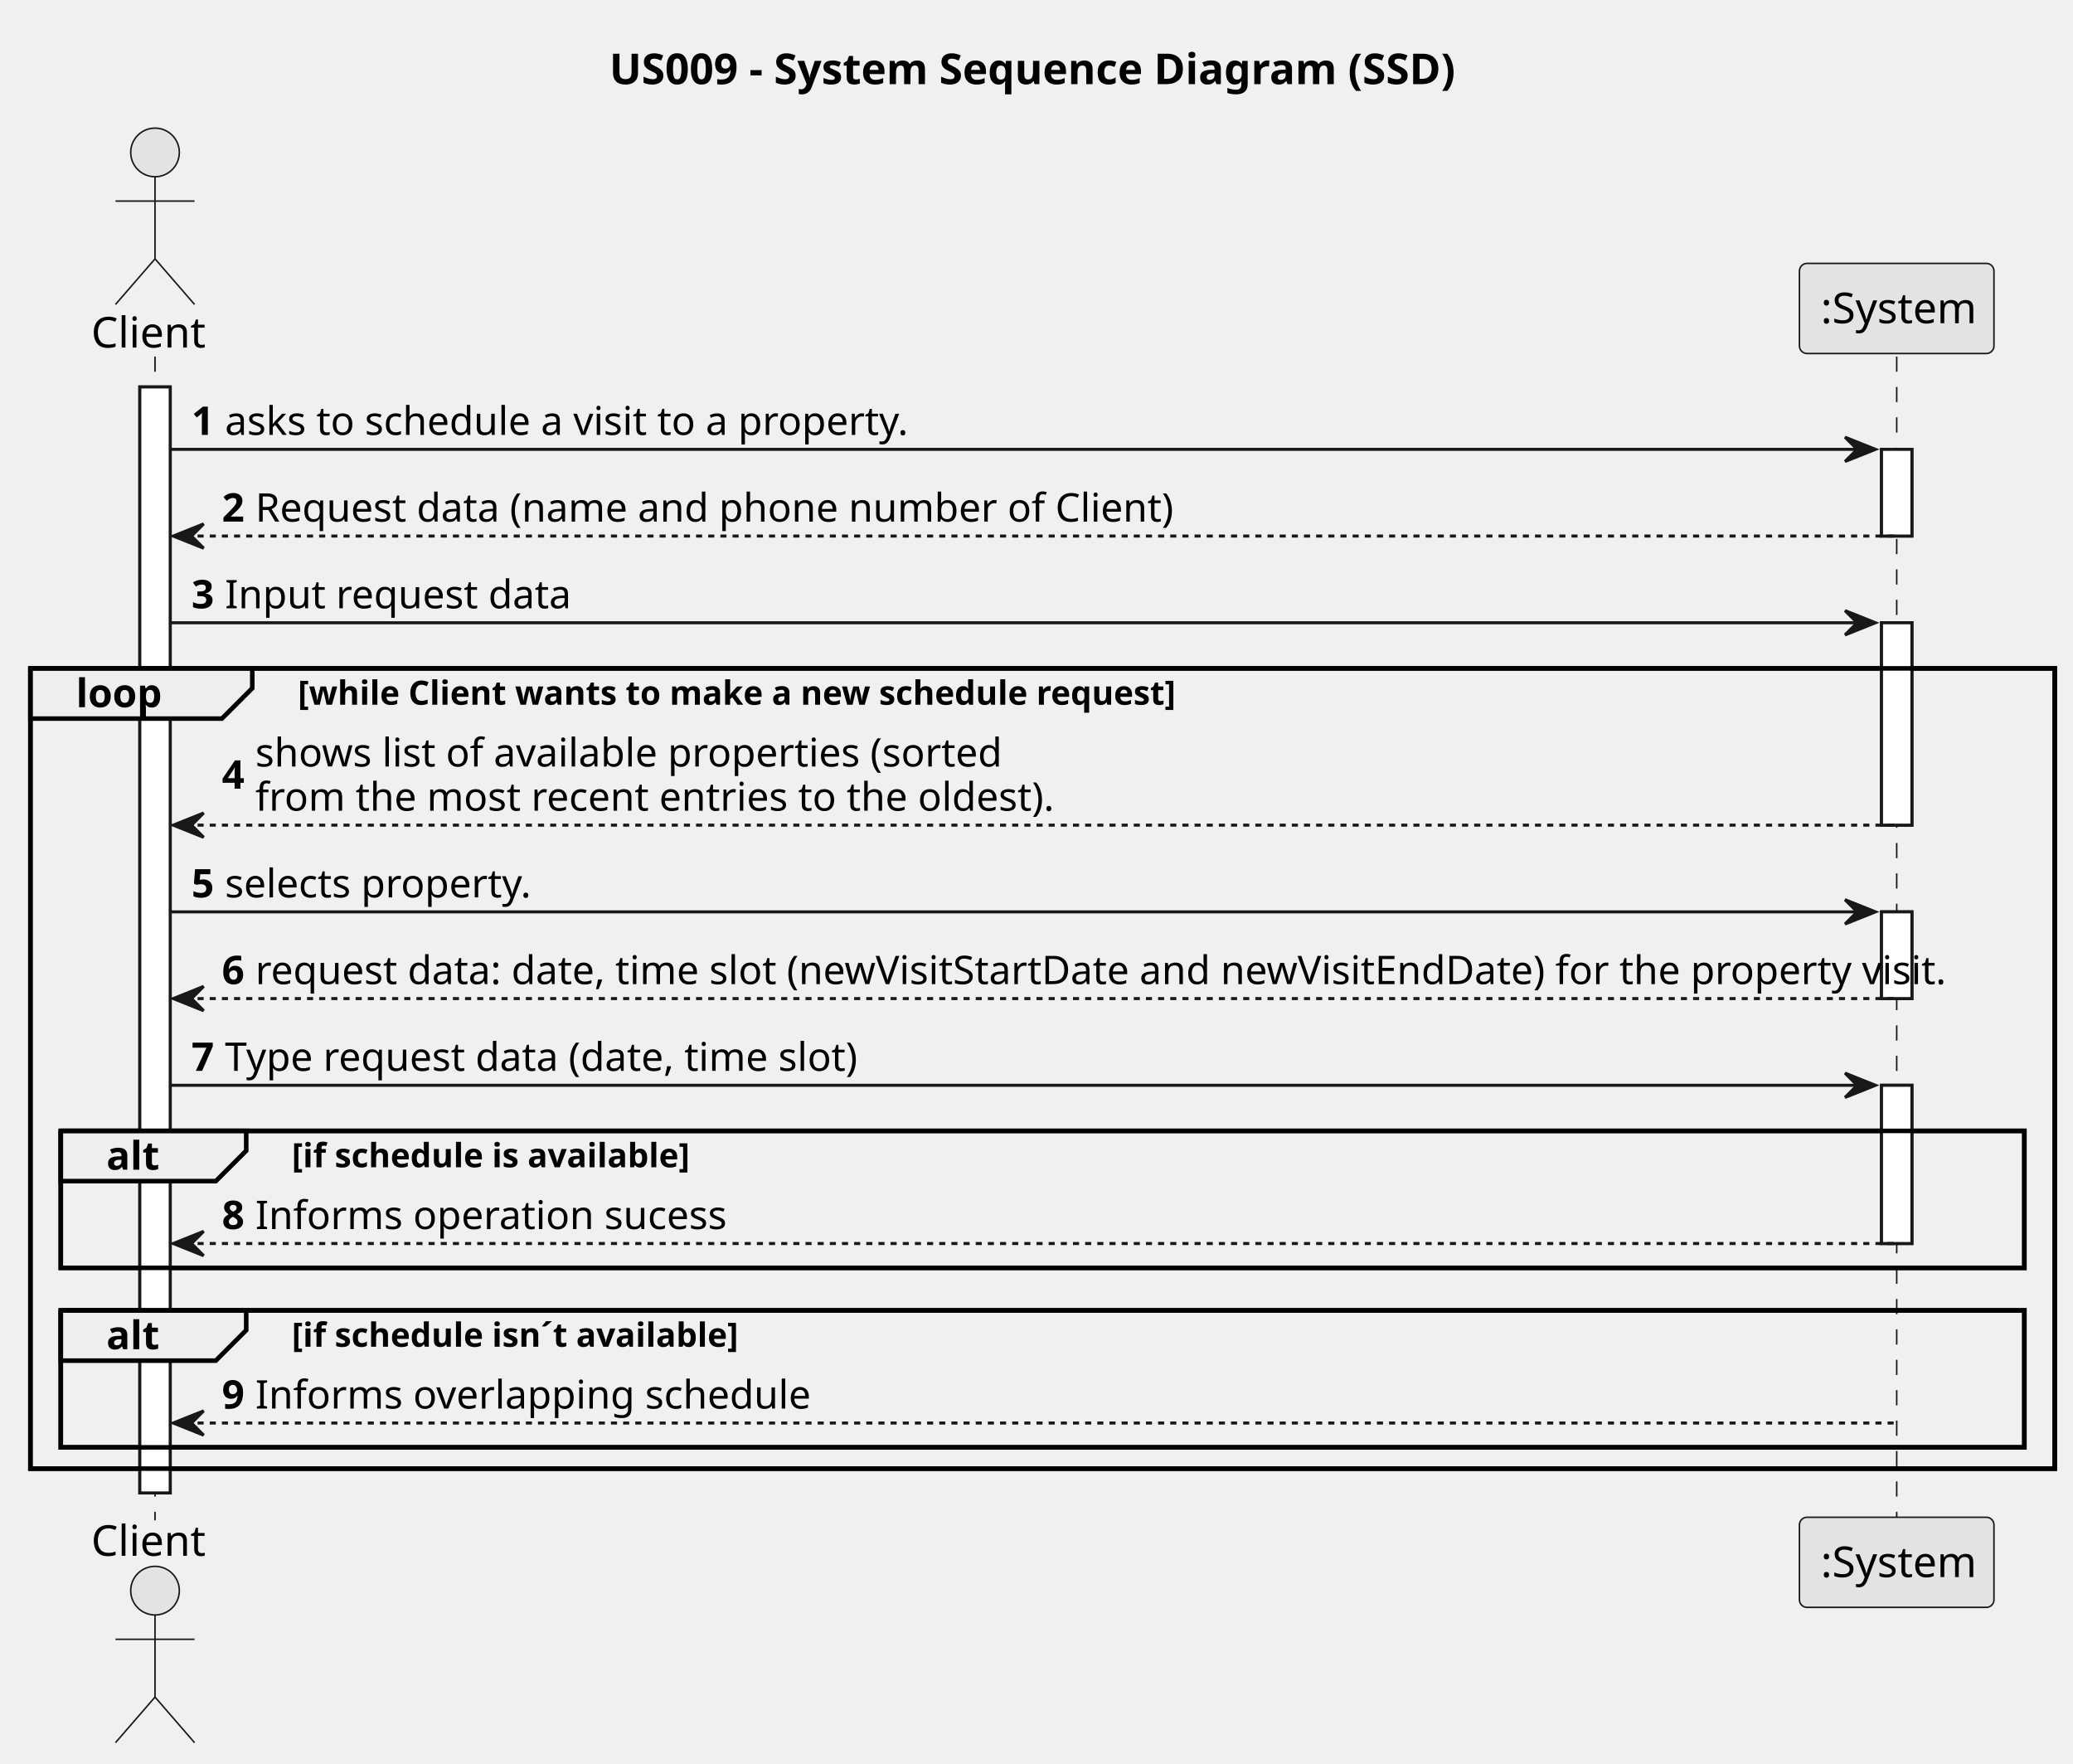
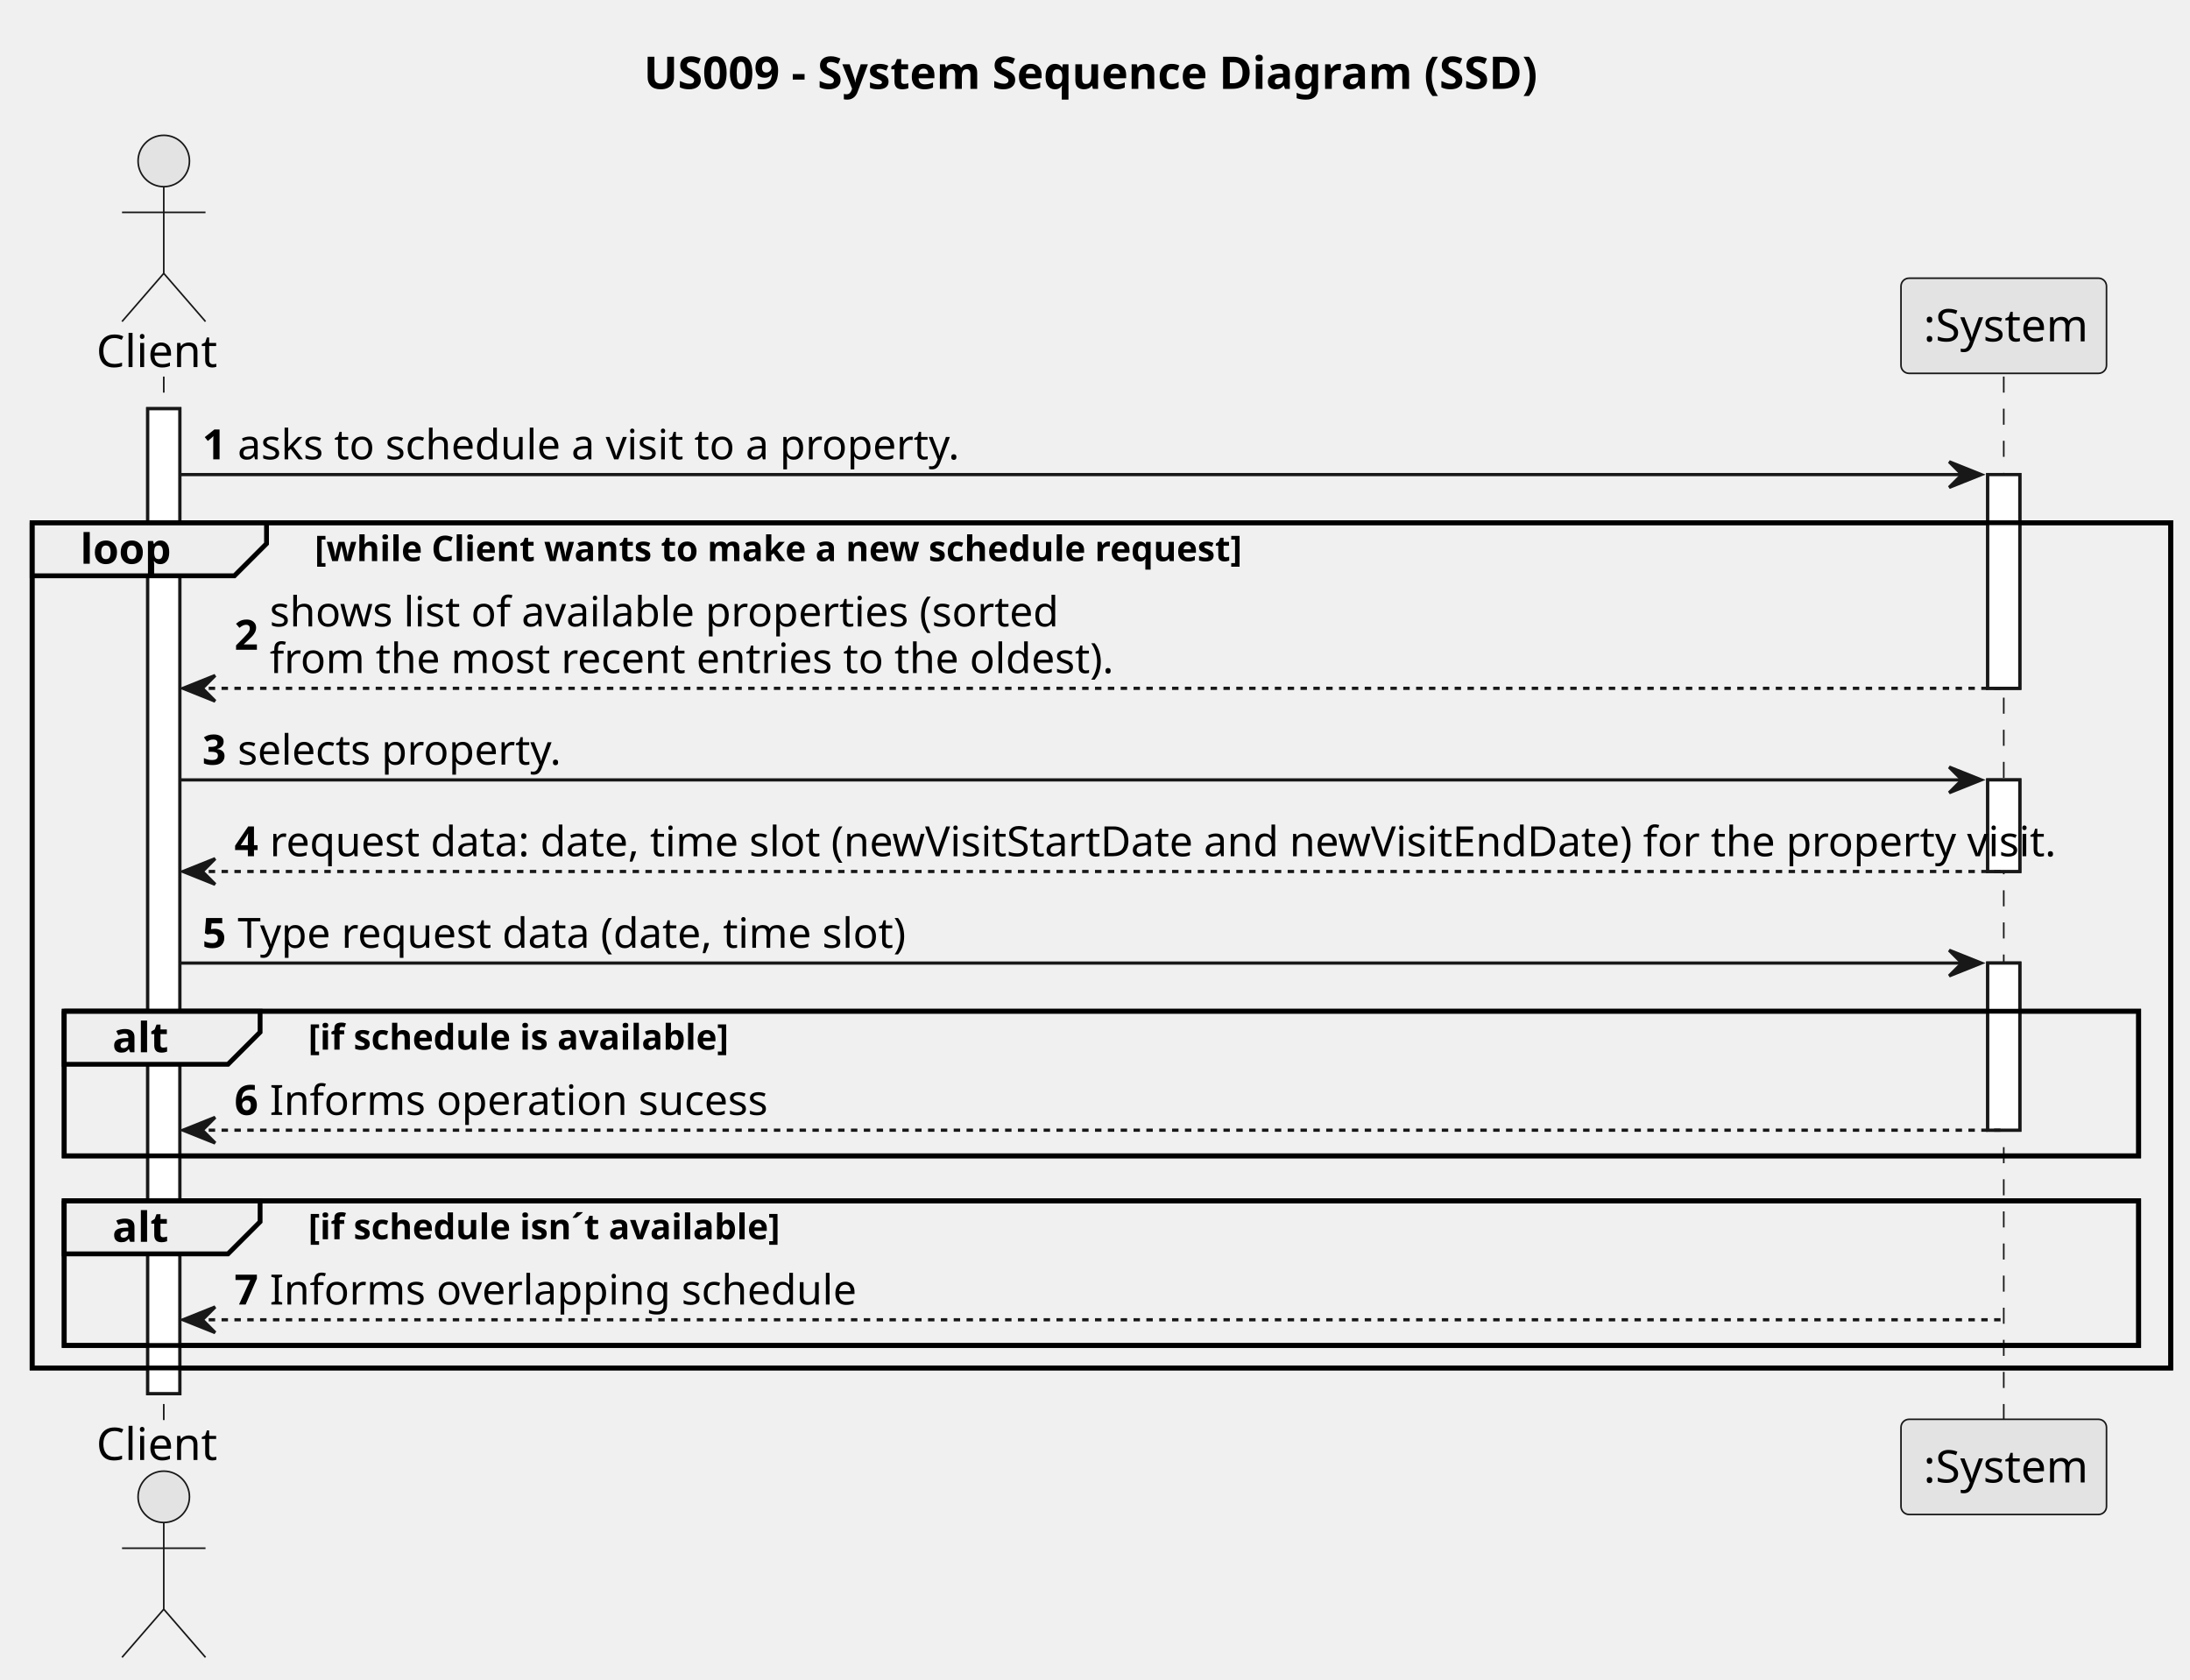
- <svg xmlns="http://www.w3.org/2000/svg" contentStyleType="text/css" height="580px" preserveAspectRatio="none" style="width:682px;height:580px;background:#FFFFFF;" version="1.1" viewBox="0 0 682 580" width="682px" zoomAndPan="magnify">
+ <svg xmlns="http://www.w3.org/2000/svg" contentStyleType="text/css" height="523px" preserveAspectRatio="none" style="width:682px;height:523px;background:#FFFFFF;" version="1.1" viewBox="0 0 682 523" width="682px" zoomAndPan="magnify">
  <defs />
  <g>
    <text fill="#000000" font-family="sans-serif" font-size="14" font-weight="bold" lengthAdjust="spacing" textLength="284" x="200.5" y="27.674">US009 - System Sequence Diagram (SSD)</text>
-     <rect fill="#FFFFFF" height="363.805" style="stroke:#181818;stroke-width:1.0;" width="10" x="46" y="127.281" />
-     <rect fill="#FFFFFF" height="28.523" style="stroke:#181818;stroke-width:1.0;" width="10" x="619" y="147.805" />
-     <rect fill="#FFFFFF" height="66.57" style="stroke:#181818;stroke-width:1.0;" width="10" x="619" y="204.852" />
-     <rect fill="#FFFFFF" height="28.523" style="stroke:#181818;stroke-width:1.0;" width="10" x="619" y="299.945" />
-     <rect fill="#FFFFFF" height="52.047" style="stroke:#181818;stroke-width:1.0;" width="10" x="619" y="356.992" />
-     <rect fill="none" height="263.234" style="stroke:#000000;stroke-width:1.5;" width="666" x="10" y="219.852" />
-     <rect fill="none" height="45.047" style="stroke:#000000;stroke-width:1.5;" width="646" x="20" y="371.992" />
-     <rect fill="none" height="45.047" style="stroke:#000000;stroke-width:1.5;" width="646" x="20" y="431.039" />
-     <line style="stroke:#181818;stroke-width:0.5;stroke-dasharray:5.0,5.0;" x1="51" x2="51" y1="117.281" y2="500.086" />
-     <line style="stroke:#181818;stroke-width:0.5;stroke-dasharray:5.0,5.0;" x1="624" x2="624" y1="117.281" y2="500.086" />
+     <rect fill="#FFFFFF" height="306.758" style="stroke:#181818;stroke-width:1.0;" width="10" x="46" y="127.281" />
+     <rect fill="#FFFFFF" height="66.57" style="stroke:#181818;stroke-width:1.0;" width="10" x="619" y="147.805" />
+     <rect fill="#FFFFFF" height="28.523" style="stroke:#181818;stroke-width:1.0;" width="10" x="619" y="242.898" />
+     <rect fill="#FFFFFF" height="52.047" style="stroke:#181818;stroke-width:1.0;" width="10" x="619" y="299.945" />
+     <rect fill="none" height="263.234" style="stroke:#000000;stroke-width:1.5;" width="666" x="10" y="162.805" />
+     <rect fill="none" height="45.047" style="stroke:#000000;stroke-width:1.5;" width="646" x="20" y="314.945" />
+     <rect fill="none" height="45.047" style="stroke:#000000;stroke-width:1.5;" width="646" x="20" y="373.992" />
+     <line style="stroke:#181818;stroke-width:0.5;stroke-dasharray:5.0,5.0;" x1="51" x2="51" y1="117.281" y2="443.039" />
+     <line style="stroke:#181818;stroke-width:0.5;stroke-dasharray:5.0,5.0;" x1="624" x2="624" y1="117.281" y2="443.039" />
    <text fill="#000000" font-family="sans-serif" font-size="14" lengthAdjust="spacing" textLength="36" x="30" y="114.314">Client</text>
    <ellipse cx="51" cy="50.141" fill="#E3E3E3" rx="8" ry="8" style="stroke:#181818;stroke-width:0.5;" />
    <path d="M51,58.141 L51,85.141 M38,66.141 L64,66.141 M51,85.141 L38,100.141 M51,85.141 L64,100.141 " fill="none" style="stroke:#181818;stroke-width:0.5;" />
-     <text fill="#000000" font-family="sans-serif" font-size="14" lengthAdjust="spacing" textLength="36" x="30" y="511.76">Client</text>
-     <ellipse cx="51" cy="523.227" fill="#E3E3E3" rx="8" ry="8" style="stroke:#181818;stroke-width:0.5;" />
-     <path d="M51,531.227 L51,558.227 M38,539.227 L64,539.227 M51,558.227 L38,573.227 M51,558.227 L64,573.227 " fill="none" style="stroke:#181818;stroke-width:0.5;" />
+     <text fill="#000000" font-family="sans-serif" font-size="14" lengthAdjust="spacing" textLength="36" x="30" y="454.713">Client</text>
+     <ellipse cx="51" cy="466.18" fill="#E3E3E3" rx="8" ry="8" style="stroke:#181818;stroke-width:0.5;" />
+     <path d="M51,474.18 L51,501.18 M38,482.18 L64,482.18 M51,501.18 L38,516.18 M51,501.18 L64,516.18 " fill="none" style="stroke:#181818;stroke-width:0.5;" />
    <rect fill="#E3E3E3" height="29.641" rx="2.5" ry="2.5" style="stroke:#181818;stroke-width:0.5;" width="64" x="592" y="86.641" />
    <text fill="#000000" font-family="sans-serif" font-size="14" lengthAdjust="spacing" textLength="50" x="599" y="106.314">:System</text>
-     <rect fill="#E3E3E3" height="29.641" rx="2.5" ry="2.5" style="stroke:#181818;stroke-width:0.5;" width="64" x="592" y="499.086" />
-     <text fill="#000000" font-family="sans-serif" font-size="14" lengthAdjust="spacing" textLength="50" x="599" y="518.76">:System</text>
-     <rect fill="#FFFFFF" height="363.805" style="stroke:#181818;stroke-width:1.0;" width="10" x="46" y="127.281" />
-     <rect fill="#FFFFFF" height="28.523" style="stroke:#181818;stroke-width:1.0;" width="10" x="619" y="147.805" />
-     <rect fill="#FFFFFF" height="66.57" style="stroke:#181818;stroke-width:1.0;" width="10" x="619" y="204.852" />
-     <rect fill="#FFFFFF" height="28.523" style="stroke:#181818;stroke-width:1.0;" width="10" x="619" y="299.945" />
-     <rect fill="#FFFFFF" height="52.047" style="stroke:#181818;stroke-width:1.0;" width="10" x="619" y="356.992" />
+     <rect fill="#E3E3E3" height="29.641" rx="2.5" ry="2.5" style="stroke:#181818;stroke-width:0.5;" width="64" x="592" y="442.039" />
+     <text fill="#000000" font-family="sans-serif" font-size="14" lengthAdjust="spacing" textLength="50" x="599" y="461.713">:System</text>
+     <rect fill="#FFFFFF" height="306.758" style="stroke:#181818;stroke-width:1.0;" width="10" x="46" y="127.281" />
+     <rect fill="#FFFFFF" height="66.57" style="stroke:#181818;stroke-width:1.0;" width="10" x="619" y="147.805" />
+     <rect fill="#FFFFFF" height="28.523" style="stroke:#181818;stroke-width:1.0;" width="10" x="619" y="242.898" />
+     <rect fill="#FFFFFF" height="52.047" style="stroke:#181818;stroke-width:1.0;" width="10" x="619" y="299.945" />
    <polygon fill="#181818" points="607,143.805,617,147.805,607,151.805,611,147.805" style="stroke:#181818;stroke-width:1.0;" />
    <line style="stroke:#181818;stroke-width:1.0;" x1="56" x2="613" y1="147.805" y2="147.805" />
    <text fill="#000000" font-family="sans-serif" font-size="13" font-weight="bold" lengthAdjust="spacing" textLength="7" x="63" y="143.05">1</text>
    <text fill="#000000" font-family="sans-serif" font-size="13" lengthAdjust="spacing" textLength="217" x="74" y="143.05">asks to schedule a visit to a property.</text>
-     <polygon fill="#181818" points="67,172.328,57,176.328,67,180.328,63,176.328" style="stroke:#181818;stroke-width:1.0;" />
-     <line style="stroke:#181818;stroke-width:1.0;stroke-dasharray:2.0,2.0;" x1="61" x2="623" y1="176.328" y2="176.328" />
-     <text fill="#000000" font-family="sans-serif" font-size="13" font-weight="bold" lengthAdjust="spacing" textLength="7" x="73" y="171.573">2</text>
-     <text fill="#000000" font-family="sans-serif" font-size="13" lengthAdjust="spacing" textLength="283" x="84" y="171.573">Request data (name and phone number of Client)</text>
-     <polygon fill="#181818" points="607,200.852,617,204.852,607,208.852,611,204.852" style="stroke:#181818;stroke-width:1.0;" />
-     <line style="stroke:#181818;stroke-width:1.0;" x1="56" x2="613" y1="204.852" y2="204.852" />
-     <text fill="#000000" font-family="sans-serif" font-size="13" font-weight="bold" lengthAdjust="spacing" textLength="7" x="63" y="200.097">3</text>
-     <text fill="#000000" font-family="sans-serif" font-size="13" lengthAdjust="spacing" textLength="104" x="74" y="200.097">Input request data</text>
-     <path d="M10,219.852 L83,219.852 L83,226.375 L73,236.375 L10,236.375 L10,219.852 " fill="#EEEEEE" style="stroke:#000000;stroke-width:1.5;" />
-     <rect fill="none" height="263.234" style="stroke:#000000;stroke-width:1.5;" width="666" x="10" y="219.852" />
-     <text fill="#000000" font-family="sans-serif" font-size="13" font-weight="bold" lengthAdjust="spacing" textLength="28" x="25" y="232.62">loop</text>
-     <text fill="#000000" font-family="sans-serif" font-size="11" font-weight="bold" lengthAdjust="spacing" textLength="295" x="98" y="231.81">[while Client wants to make a new schedule request]</text>
+     <path d="M10,162.805 L83,162.805 L83,169.328 L73,179.328 L10,179.328 L10,162.805 " fill="#EEEEEE" style="stroke:#000000;stroke-width:1.5;" />
+     <rect fill="none" height="263.234" style="stroke:#000000;stroke-width:1.5;" width="666" x="10" y="162.805" />
+     <text fill="#000000" font-family="sans-serif" font-size="13" font-weight="bold" lengthAdjust="spacing" textLength="28" x="25" y="175.573">loop</text>
+     <text fill="#000000" font-family="sans-serif" font-size="11" font-weight="bold" lengthAdjust="spacing" textLength="295" x="98" y="174.763">[while Client wants to make a new schedule request]</text>
+     <polygon fill="#181818" points="67,210.375,57,214.375,67,218.375,63,214.375" style="stroke:#181818;stroke-width:1.0;" />
+     <line style="stroke:#181818;stroke-width:1.0;stroke-dasharray:2.0,2.0;" x1="61" x2="623" y1="214.375" y2="214.375" />
+     <text fill="#000000" font-family="sans-serif" font-size="13" font-weight="bold" lengthAdjust="spacing" textLength="7" x="73" y="202.358">2</text>
+     <text fill="#000000" font-family="sans-serif" font-size="13" lengthAdjust="spacing" textLength="230" x="84" y="195.097">shows list of available properties (sorted</text>
+     <text fill="#000000" font-family="sans-serif" font-size="13" lengthAdjust="spacing" textLength="247" x="84" y="209.62">from the most recent entries to the oldest).</text>
+     <polygon fill="#181818" points="607,238.898,617,242.898,607,246.898,611,242.898" style="stroke:#181818;stroke-width:1.0;" />
+     <line style="stroke:#181818;stroke-width:1.0;" x1="56" x2="613" y1="242.898" y2="242.898" />
+     <text fill="#000000" font-family="sans-serif" font-size="13" font-weight="bold" lengthAdjust="spacing" textLength="7" x="63" y="238.144">3</text>
+     <text fill="#000000" font-family="sans-serif" font-size="13" lengthAdjust="spacing" textLength="97" x="74" y="238.144">selects property.</text>
    <polygon fill="#181818" points="67,267.422,57,271.422,67,275.422,63,271.422" style="stroke:#181818;stroke-width:1.0;" />
    <line style="stroke:#181818;stroke-width:1.0;stroke-dasharray:2.0,2.0;" x1="61" x2="623" y1="271.422" y2="271.422" />
-     <text fill="#000000" font-family="sans-serif" font-size="13" font-weight="bold" lengthAdjust="spacing" textLength="7" x="73" y="259.405">4</text>
-     <text fill="#000000" font-family="sans-serif" font-size="13" lengthAdjust="spacing" textLength="230" x="84" y="252.144">shows list of available properties (sorted</text>
-     <text fill="#000000" font-family="sans-serif" font-size="13" lengthAdjust="spacing" textLength="247" x="84" y="266.667">from the most recent entries to the oldest).</text>
+     <text fill="#000000" font-family="sans-serif" font-size="13" font-weight="bold" lengthAdjust="spacing" textLength="7" x="73" y="266.667">4</text>
+     <text fill="#000000" font-family="sans-serif" font-size="13" lengthAdjust="spacing" textLength="528" x="84" y="266.667">request data: date, time slot (newVisitStartDate and newVisitEndDate) for the property visit.</text>
    <polygon fill="#181818" points="607,295.945,617,299.945,607,303.945,611,299.945" style="stroke:#181818;stroke-width:1.0;" />
    <line style="stroke:#181818;stroke-width:1.0;" x1="56" x2="613" y1="299.945" y2="299.945" />
    <text fill="#000000" font-family="sans-serif" font-size="13" font-weight="bold" lengthAdjust="spacing" textLength="7" x="63" y="295.19">5</text>
-     <text fill="#000000" font-family="sans-serif" font-size="13" lengthAdjust="spacing" textLength="97" x="74" y="295.19">selects property.</text>
-     <polygon fill="#181818" points="67,324.469,57,328.469,67,332.469,63,328.469" style="stroke:#181818;stroke-width:1.0;" />
-     <line style="stroke:#181818;stroke-width:1.0;stroke-dasharray:2.0,2.0;" x1="61" x2="623" y1="328.469" y2="328.469" />
-     <text fill="#000000" font-family="sans-serif" font-size="13" font-weight="bold" lengthAdjust="spacing" textLength="7" x="73" y="323.714">6</text>
-     <text fill="#000000" font-family="sans-serif" font-size="13" lengthAdjust="spacing" textLength="528" x="84" y="323.714">request data: date, time slot (newVisitStartDate and newVisitEndDate) for the property visit.</text>
-     <polygon fill="#181818" points="607,352.992,617,356.992,607,360.992,611,356.992" style="stroke:#181818;stroke-width:1.0;" />
-     <line style="stroke:#181818;stroke-width:1.0;" x1="56" x2="613" y1="356.992" y2="356.992" />
-     <text fill="#000000" font-family="sans-serif" font-size="13" font-weight="bold" lengthAdjust="spacing" textLength="7" x="63" y="352.237">7</text>
-     <text fill="#000000" font-family="sans-serif" font-size="13" lengthAdjust="spacing" textLength="199" x="74" y="352.237">Type request data (date, time slot)</text>
-     <path d="M20,371.992 L81,371.992 L81,378.516 L71,388.516 L20,388.516 L20,371.992 " fill="#EEEEEE" style="stroke:#000000;stroke-width:1.5;" />
-     <rect fill="none" height="45.047" style="stroke:#000000;stroke-width:1.5;" width="646" x="20" y="371.992" />
-     <text fill="#000000" font-family="sans-serif" font-size="13" font-weight="bold" lengthAdjust="spacing" textLength="16" x="35" y="384.761">alt</text>
-     <text fill="#000000" font-family="sans-serif" font-size="11" font-weight="bold" lengthAdjust="spacing" textLength="132" x="96" y="383.95">[if schedule is available]</text>
-     <polygon fill="#181818" points="67,405.039,57,409.039,67,413.039,63,409.039" style="stroke:#181818;stroke-width:1.0;" />
-     <line style="stroke:#181818;stroke-width:1.0;stroke-dasharray:2.0,2.0;" x1="61" x2="623" y1="409.039" y2="409.039" />
-     <text fill="#000000" font-family="sans-serif" font-size="13" font-weight="bold" lengthAdjust="spacing" textLength="7" x="73" y="404.284">8</text>
-     <text fill="#000000" font-family="sans-serif" font-size="13" lengthAdjust="spacing" textLength="145" x="84" y="404.284">Informs operation sucess</text>
-     <path d="M20,431.039 L81,431.039 L81,437.562 L71,447.562 L20,447.562 L20,431.039 " fill="#EEEEEE" style="stroke:#000000;stroke-width:1.5;" />
-     <rect fill="none" height="45.047" style="stroke:#000000;stroke-width:1.5;" width="646" x="20" y="431.039" />
-     <text fill="#000000" font-family="sans-serif" font-size="13" font-weight="bold" lengthAdjust="spacing" textLength="16" x="35" y="443.808">alt</text>
-     <text fill="#000000" font-family="sans-serif" font-size="11" font-weight="bold" lengthAdjust="spacing" textLength="147" x="96" y="442.997">[if schedule isn´t available]</text>
-     <polygon fill="#181818" points="67,464.086,57,468.086,67,472.086,63,468.086" style="stroke:#181818;stroke-width:1.0;" />
-     <line style="stroke:#181818;stroke-width:1.0;stroke-dasharray:2.0,2.0;" x1="61" x2="623" y1="468.086" y2="468.086" />
-     <text fill="#000000" font-family="sans-serif" font-size="13" font-weight="bold" lengthAdjust="spacing" textLength="7" x="73" y="463.331">9</text>
-     <text fill="#000000" font-family="sans-serif" font-size="13" lengthAdjust="spacing" textLength="166" x="84" y="463.331">Informs overlapping schedule</text>
+     <text fill="#000000" font-family="sans-serif" font-size="13" lengthAdjust="spacing" textLength="199" x="74" y="295.19">Type request data (date, time slot)</text>
+     <path d="M20,314.945 L81,314.945 L81,321.469 L71,331.469 L20,331.469 L20,314.945 " fill="#EEEEEE" style="stroke:#000000;stroke-width:1.5;" />
+     <rect fill="none" height="45.047" style="stroke:#000000;stroke-width:1.5;" width="646" x="20" y="314.945" />
+     <text fill="#000000" font-family="sans-serif" font-size="13" font-weight="bold" lengthAdjust="spacing" textLength="16" x="35" y="327.714">alt</text>
+     <text fill="#000000" font-family="sans-serif" font-size="11" font-weight="bold" lengthAdjust="spacing" textLength="132" x="96" y="326.903">[if schedule is available]</text>
+     <polygon fill="#181818" points="67,347.992,57,351.992,67,355.992,63,351.992" style="stroke:#181818;stroke-width:1.0;" />
+     <line style="stroke:#181818;stroke-width:1.0;stroke-dasharray:2.0,2.0;" x1="61" x2="623" y1="351.992" y2="351.992" />
+     <text fill="#000000" font-family="sans-serif" font-size="13" font-weight="bold" lengthAdjust="spacing" textLength="7" x="73" y="347.237">6</text>
+     <text fill="#000000" font-family="sans-serif" font-size="13" lengthAdjust="spacing" textLength="145" x="84" y="347.237">Informs operation sucess</text>
+     <path d="M20,373.992 L81,373.992 L81,380.516 L71,390.516 L20,390.516 L20,373.992 " fill="#EEEEEE" style="stroke:#000000;stroke-width:1.5;" />
+     <rect fill="none" height="45.047" style="stroke:#000000;stroke-width:1.5;" width="646" x="20" y="373.992" />
+     <text fill="#000000" font-family="sans-serif" font-size="13" font-weight="bold" lengthAdjust="spacing" textLength="16" x="35" y="386.761">alt</text>
+     <text fill="#000000" font-family="sans-serif" font-size="11" font-weight="bold" lengthAdjust="spacing" textLength="147" x="96" y="385.95">[if schedule isn´t available]</text>
+     <polygon fill="#181818" points="67,407.039,57,411.039,67,415.039,63,411.039" style="stroke:#181818;stroke-width:1.0;" />
+     <line style="stroke:#181818;stroke-width:1.0;stroke-dasharray:2.0,2.0;" x1="61" x2="623" y1="411.039" y2="411.039" />
+     <text fill="#000000" font-family="sans-serif" font-size="13" font-weight="bold" lengthAdjust="spacing" textLength="7" x="73" y="406.284">7</text>
+     <text fill="#000000" font-family="sans-serif" font-size="13" lengthAdjust="spacing" textLength="166" x="84" y="406.284">Informs overlapping schedule</text>
  </g>
</svg>
